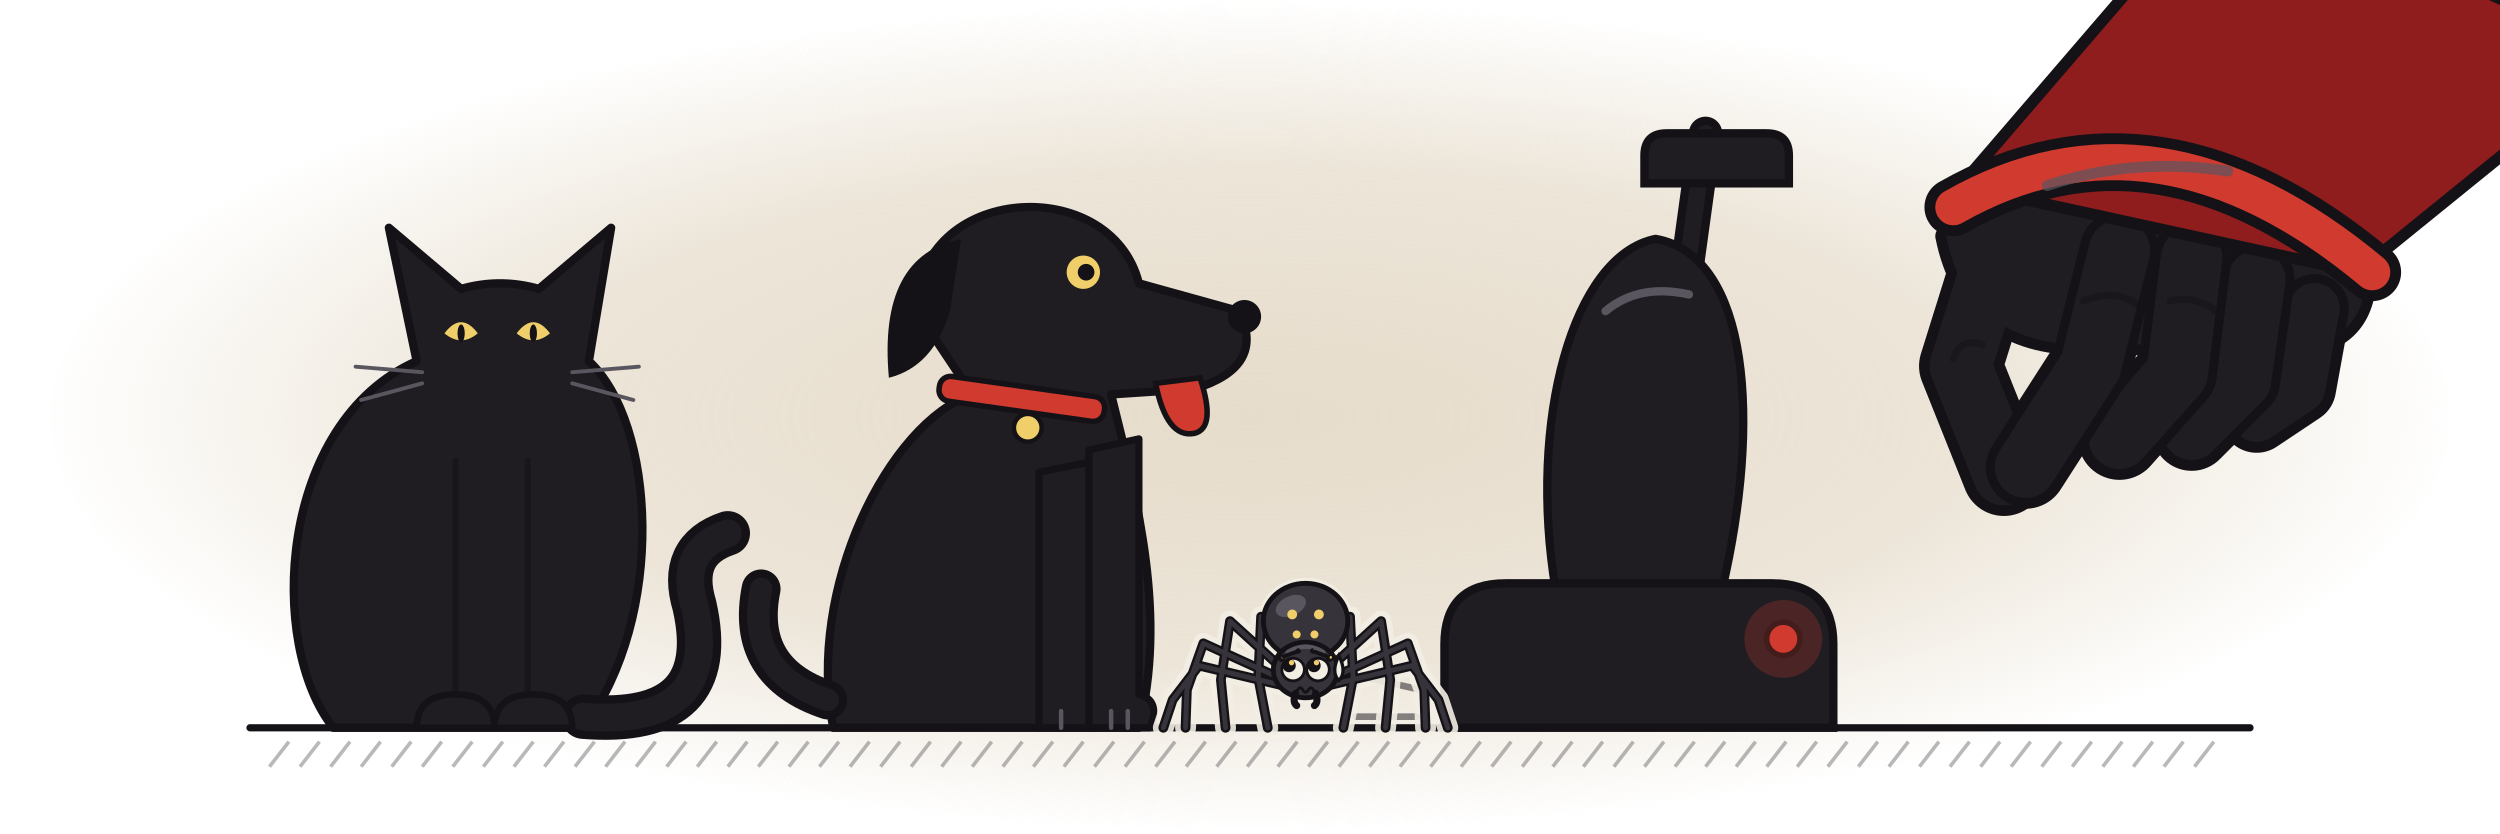
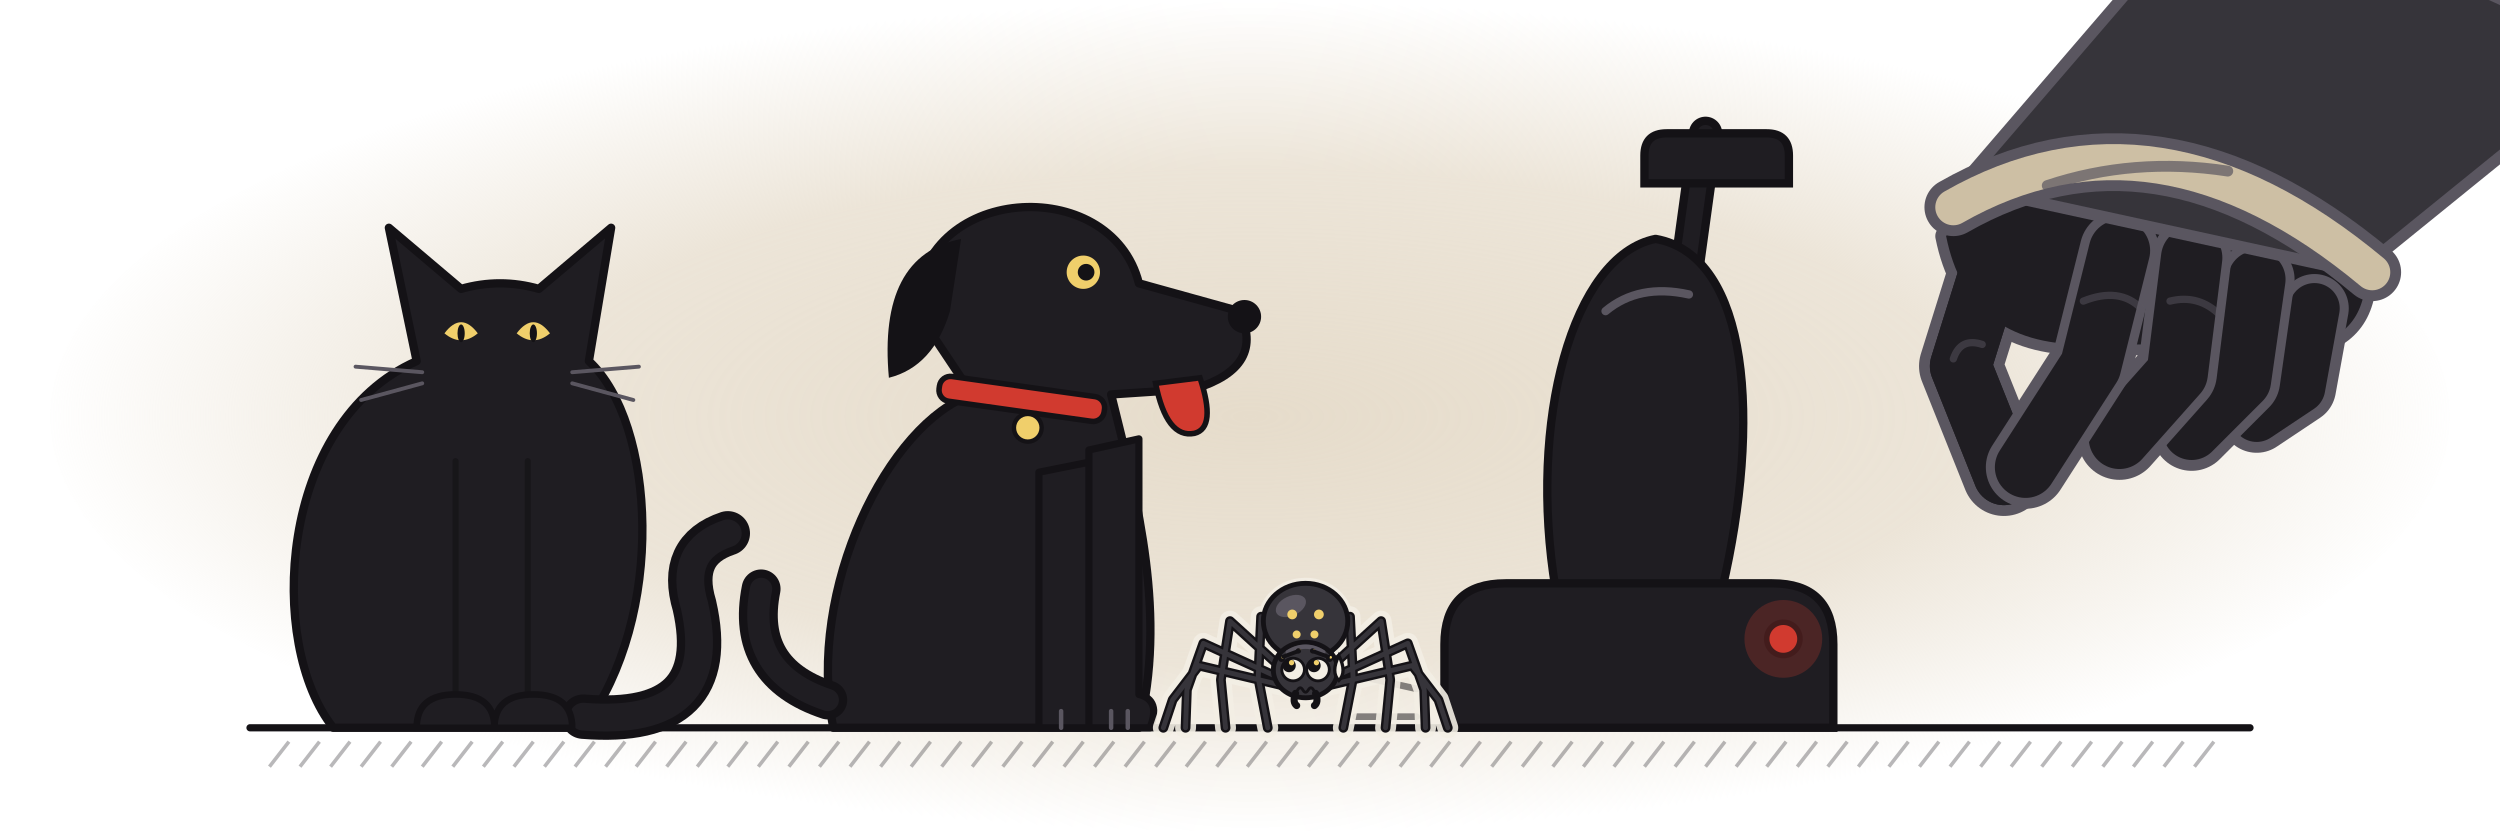
<svg xmlns="http://www.w3.org/2000/svg" viewBox="0 0 900 300" role="img" aria-label="Silhouettes of a cat, a dog, a vacuum and a child's hand">
  <defs>
    <radialGradient id="ccr-glow" cx="50%" cy="50%" r="50%">
      <stop offset="0" stop-color="#e6dccb" />
      <stop offset=".6" stop-color="#e6dccb" stop-opacity=".75" />
      <stop offset="1" stop-color="#e6dccb" stop-opacity="0" />
    </radialGradient>
  </defs>
  <ellipse cx="450" cy="150" rx="432" ry="150" fill="url(#ccr-glow)" />
  <path d="M90 262H810" stroke="#141216" stroke-width="2.6" stroke-linecap="round" />
  <path d="M104 267l-7 9M115 267l-7 9M126 267l-7 9M137 267l-7 9M148 267l-7 9M159 267l-7 9M170 267l-7 9M181 267l-7 9M192 267l-7 9M203 267l-7 9M214 267l-7 9M225 267l-7 9M236 267l-7 9M247 267l-7 9M258 267l-7 9M269 267l-7 9M280 267l-7 9M291 267l-7 9M302 267l-7 9M313 267l-7 9M324 267l-7 9M335 267l-7 9M346 267l-7 9M357 267l-7 9M368 267l-7 9M379 267l-7 9M390 267l-7 9M401 267l-7 9M412 267l-7 9M423 267l-7 9M434 267l-7 9M445 267l-7 9M456 267l-7 9M467 267l-7 9M478 267l-7 9M489 267l-7 9M500 267l-7 9M511 267l-7 9M522 267l-7 9M533 267l-7 9M544 267l-7 9M555 267l-7 9M566 267l-7 9M577 267l-7 9M588 267l-7 9M599 267l-7 9M610 267l-7 9M621 267l-7 9M632 267l-7 9M643 267l-7 9M654 267l-7 9M665 267l-7 9M676 267l-7 9M687 267l-7 9M698 267l-7 9M709 267l-7 9M720 267l-7 9M731 267l-7 9M742 267l-7 9M753 267l-7 9M764 267l-7 9M775 267l-7 9M786 267l-7 9M797 267l-7 9" stroke="#141216" stroke-width="1.3" opacity=".3" />
  <path d="M120 262C96 232 100 152 150 130L140 82L166 104Q180 100 194 104L220 82L212 130C236 152 240 222 210 262Z" fill="#1f1d22" stroke="#141216" stroke-width="3" stroke-linejoin="round" />
  <path d="M210 258q50 4 40 -40q-6 -20 12 -26" stroke="#141216" stroke-width="16" fill="none" stroke-linecap="round" />
  <path d="M210 258q50 4 40 -40q-6 -20 12 -26" stroke="#1f1d22" stroke-width="10" fill="none" stroke-linecap="round" />
  <path d="M160 120q6 -8 12 0q-6 5 -12 0zM186 120q6 -8 12 0q-6 5 -12 0z" fill="#f0cf6b" />
  <ellipse cx="166" cy="120" rx="1.3" ry="3.2" fill="#141216" />
  <ellipse cx="192" cy="120" rx="1.3" ry="3.2" fill="#141216" />
  <path d="M152 134l-24 -2M152 138l-22 6M206 134l24 -2M206 138l22 6" stroke="#5a5660" stroke-width="1.4" fill="none" stroke-linecap="round" stroke-linejoin="round" />
  <path d="M164 166V254M190 166V254" stroke="#141216" stroke-width="2.2" fill="none" stroke-linecap="round" stroke-linejoin="round" opacity=".7" />
  <path d="M150 262q0 -12 14 -12t14 12zM178 262q0 -12 14 -12t14 12z" fill="#1f1d22" stroke="#141216" stroke-width="2.4" />
  <path d="M300 262C290 212 320 152 350 142L330 112C330 66 400 62 410 102L446 112Q456 132 430 140L400 142C410 182 420 222 410 262Z" fill="#1f1d22" stroke="#141216" stroke-width="3" stroke-linejoin="round" />
  <path d="M346 86q-30 6 -26 50q16 -4 22 -24z" fill="#141216" />
  <circle cx="448" cy="114" r="6" fill="#141216" />
  <path d="M416 138q4 20 14 18q8 -2 2 -20z" fill="#d13a2f" stroke="#141216" stroke-width="2" />
  <circle cx="390" cy="98" r="6" fill="#f0cf6b" />
  <circle cx="391" cy="98" r="3" fill="#141216" />
  <rect x="338" y="138" width="60" height="9" rx="4" fill="#d13a2f" stroke="#141216" stroke-width="2" transform="rotate(8 360 142)" />
  <circle cx="370" cy="154" r="5" fill="#f0cf6b" stroke="#141216" stroke-width="1.6" />
  <path d="M374 170V262h20V166z" fill="#1f1d22" stroke="#141216" stroke-width="2.6" stroke-linejoin="round" />
  <path d="M392 162V262h22q4 -10 -4 -12V158z" fill="#1f1d22" stroke="#141216" stroke-width="2.6" stroke-linejoin="round" />
  <path d="M400 256v6M406 256v6M382 256v6" stroke="#5a5660" stroke-width="1.6" fill="none" stroke-linecap="round" stroke-linejoin="round" />
  <path d="M298 252q-30 -10 -24 -40" stroke="#141216" stroke-width="14" fill="none" stroke-linecap="round" />
  <path d="M298 252q-30 -10 -24 -40" stroke="#1f1d22" stroke-width="8" fill="none" stroke-linecap="round" />
  <path d="M590 222L614 48" stroke="#141216" stroke-width="12" fill="none" stroke-linecap="round" stroke-linejoin="round" />
  <path d="M590 222L614 48" stroke="#1f1d22" stroke-width="6" fill="none" stroke-linecap="round" stroke-linejoin="round" />
  <path d="M600 48h36q8 0 8 8v10h-52v-10q0 -8 8 -8z" fill="#1f1d22" stroke="#141216" stroke-width="3" />
  <path d="M560 212C550 152 566 92 596 86C630 92 634 152 620 212Z" fill="#1f1d22" stroke="#141216" stroke-width="3" stroke-linejoin="round" />
  <path d="M520 262V232q0 -22 22 -22h96q22 0 22 22V262Z" fill="#1f1d22" stroke="#141216" stroke-width="3" />
  <circle cx="642" cy="230" r="6" fill="#d13a2f" stroke="#141216" stroke-width="2" />
  <circle cx="642" cy="230" r="14" fill="#d13a2f" opacity=".25" />
  <path d="M578 112q12 -10 30 -6" stroke="#5a5660" stroke-width="3" fill="none" stroke-linecap="round" stroke-linejoin="round" />
  <path d="M510 248l-18 -4M510 258h-22" stroke="#141216" stroke-width="2.4" fill="none" stroke-linecap="round" stroke-linejoin="round" opacity=".5" />
-   <g opacity="1">
+   <g>
    <g transform="translate(724 176) scale(1.3)">
-       <path d="M-18 -70Q-4 -96 40 -98Q86 -98 98 -64Q100 -44 84 -40L20 -40Q-12 -40 -18 -70Z" fill="#141216" stroke="#141216" stroke-width="6" stroke-linejoin="round" />
-       <path d="M-4 -66L-14 -34L-2 -4" stroke="#141216" stroke-width="23" fill="none" stroke-linecap="round" stroke-linejoin="round" />
-       <path d="M30 -66L22 -34L4 -6" stroke="#141216" stroke-width="23" fill="none" stroke-linecap="round" stroke-linejoin="round" />
-       <path d="M50 -64L46 -32L30 -14" stroke="#141216" stroke-width="23" fill="none" stroke-linecap="round" stroke-linejoin="round" />
-       <path d="M68 -58L64 -30L50 -16" stroke="#141216" stroke-width="22" fill="none" stroke-linecap="round" stroke-linejoin="round" />
-       <path d="M84 -50L80 -28L68 -20" stroke="#141216" stroke-width="20" fill="none" stroke-linecap="round" stroke-linejoin="round" />
+       <path d="M-18 -70Q-4 -96 40 -98Q86 -98 98 -64Q100 -44 84 -40L20 -40Q-12 -40 -18 -70Z" fill="#5a5660" stroke="#5a5660" stroke-width="6" stroke-linejoin="round" />
+       <path d="M-4 -66L-14 -34L-2 -4" stroke="#5a5660" stroke-width="23" fill="none" stroke-linecap="round" stroke-linejoin="round" />
+       <path d="M30 -66L22 -34L4 -6" stroke="#5a5660" stroke-width="23" fill="none" stroke-linecap="round" stroke-linejoin="round" />
+       <path d="M50 -64L46 -32L30 -14" stroke="#5a5660" stroke-width="23" fill="none" stroke-linecap="round" stroke-linejoin="round" />
+       <path d="M68 -58L64 -30L50 -16" stroke="#5a5660" stroke-width="22" fill="none" stroke-linecap="round" stroke-linejoin="round" />
+       <path d="M84 -50L80 -28L68 -20" stroke="#5a5660" stroke-width="20" fill="none" stroke-linecap="round" stroke-linejoin="round" />
      <path d="M-18 -70Q-4 -96 40 -98Q86 -98 98 -64Q100 -44 84 -40L20 -40Q-12 -40 -18 -70Z" fill="#1f1d22" />
      <path d="M-4 -66L-14 -34L-2 -4" stroke="#1f1d22" stroke-width="17" fill="none" stroke-linecap="round" stroke-linejoin="round" />
      <path d="M30 -66L22 -34L4 -6" stroke="#1f1d22" stroke-width="17" fill="none" stroke-linecap="round" stroke-linejoin="round" />
      <path d="M50 -64L46 -32L30 -14" stroke="#1f1d22" stroke-width="17" fill="none" stroke-linecap="round" stroke-linejoin="round" />
      <path d="M68 -58L64 -30L50 -16" stroke="#1f1d22" stroke-width="16" fill="none" stroke-linecap="round" stroke-linejoin="round" />
      <path d="M84 -50L80 -28L68 -20" stroke="#1f1d22" stroke-width="14" fill="none" stroke-linecap="round" stroke-linejoin="round" />
      <path d="M-4 -66L-14 -34L-2 -4" stroke="#1f1d22" stroke-width="17" fill="none" stroke-linecap="round" stroke-linejoin="round" />
-       <path d="M84 -50L80 -28L68 -20" stroke="#141216" stroke-width="19" fill="none" stroke-linecap="round" stroke-linejoin="round" />
+       <path d="M84 -50L80 -28L68 -20" stroke="#5a5660" stroke-width="19" fill="none" stroke-linecap="round" stroke-linejoin="round" />
      <path d="M84 -50L80 -28L68 -20" stroke="#1f1d22" stroke-width="14" fill="none" stroke-linecap="round" stroke-linejoin="round" />
-       <path d="M68 -58L64 -30L50 -16" stroke="#141216" stroke-width="21" fill="none" stroke-linecap="round" stroke-linejoin="round" />
+       <path d="M68 -58L64 -30L50 -16" stroke="#5a5660" stroke-width="21" fill="none" stroke-linecap="round" stroke-linejoin="round" />
      <path d="M68 -58L64 -30L50 -16" stroke="#1f1d22" stroke-width="16" fill="none" stroke-linecap="round" stroke-linejoin="round" />
-       <path d="M50 -64L46 -32L30 -14" stroke="#141216" stroke-width="22" fill="none" stroke-linecap="round" stroke-linejoin="round" />
+       <path d="M50 -64L46 -32L30 -14" stroke="#5a5660" stroke-width="22" fill="none" stroke-linecap="round" stroke-linejoin="round" />
      <path d="M50 -64L46 -32L30 -14" stroke="#1f1d22" stroke-width="17" fill="none" stroke-linecap="round" stroke-linejoin="round" />
-       <path d="M30 -66L22 -34L4 -6" stroke="#141216" stroke-width="22" fill="none" stroke-linecap="round" stroke-linejoin="round" />
+       <path d="M30 -66L22 -34L4 -6" stroke="#5a5660" stroke-width="22" fill="none" stroke-linecap="round" stroke-linejoin="round" />
      <path d="M30 -66L22 -34L4 -6" stroke="#1f1d22" stroke-width="17" fill="none" stroke-linecap="round" stroke-linejoin="round" />
-       <path d="M-14 -84L60 -170L170 -120L96 -60Z" fill="#8f1d1d" stroke="#141216" stroke-width="3.2" stroke-linejoin="round" />
-       <path d="M-16 -78Q40 -110 100 -60" stroke="#141216" stroke-width="16" fill="none" stroke-linecap="round" />
-       <path d="M-16 -78Q40 -110 100 -60" stroke="#d13a2f" stroke-width="10" fill="none" stroke-linecap="round" />
-       <path d="M20 -52q10 -4 16 2M44 -52q8 -2 14 4M-8 -40q-6 -2 -8 4" stroke="#141216" stroke-width="2" fill="none" stroke-linecap="round" stroke-linejoin="round" opacity=".5" />
+       <path d="M-14 -84L60 -170L170 -120L96 -60Z" fill="#36343a" stroke="#5a5660" stroke-width="3.2" stroke-linejoin="round" />
+       <path d="M-16 -78Q40 -110 100 -60" stroke="#5a5660" stroke-width="16" fill="none" stroke-linecap="round" />
+       <path d="M-16 -78Q40 -110 100 -60" stroke="#cdbfa4" stroke-width="10" fill="none" stroke-linecap="round" />
+       <path d="M20 -52q10 -4 16 2M44 -52q8 -2 14 4M-8 -40q-6 -2 -8 4" stroke="#5a5660" stroke-width="2" fill="none" stroke-linecap="round" stroke-linejoin="round" opacity=".5" />
      <path d="M10 -84q24 -8 50 -4" stroke="#5a5660" stroke-width="3" fill="none" stroke-linecap="round" stroke-linejoin="round" opacity=".7" />
    </g>
  </g>
  <g transform="translate(470 241.2) scale(0.8 0.8)">
    <g opacity="0.9" stroke="#f3eee4" fill="#f3eee4" stroke-linecap="round" stroke-linejoin="round">
      <path d="M9 -6L20 -24L21.4 3.5L17 26M12 -2L34 -22L38.1 4.4L36 26M13 3L46 -12L53.4 8.9L54 26M10 7L48 -2L59.8 13.4L64 26M-9 -6L-20 -24L-21.3 3.5L-17 26M-12 -2L-34 -22L-38.1 4.4L-36 26M-13 3L-46 -12L-53.4 8.9L-54 26M-10 7L-48 -2L-59.8 13.4L-64 26" stroke-width="9.4" fill="none" />
      <ellipse cx="0" cy="-22" rx="21.5" ry="19.5" stroke-width="0" />
      <ellipse cx="0" cy="0" rx="17" ry="15" stroke-width="0" />
    </g>
    <path d="M9 -6L20 -24L21.4 3.5L17 26M12 -2L34 -22L38.1 4.4L36 26M13 3L46 -12L53.4 8.9L54 26M10 7L48 -2L59.8 13.4L64 26M-9 -6L-20 -24L-21.3 3.5L-17 26M-12 -2L-34 -22L-38.1 4.4L-36 26M-13 3L-46 -12L-53.4 8.9L-54 26M-10 7L-48 -2L-59.8 13.4L-64 26" stroke="#141216" stroke-width="4.4" fill="none" stroke-linecap="round" stroke-linejoin="round" />
    <path d="M9 -6L20 -24L21.4 3.5L17 26M12 -2L34 -22L38.1 4.4L36 26M13 3L46 -12L53.4 8.9L54 26M10 7L48 -2L59.8 13.4L64 26M-9 -6L-20 -24L-21.3 3.5L-17 26M-12 -2L-34 -22L-38.1 4.4L-36 26M-13 3L-46 -12L-53.4 8.9L-54 26M-10 7L-48 -2L-59.8 13.4L-64 26" stroke="#36343a" stroke-width="2.2" fill="none" stroke-linecap="round" stroke-linejoin="round" />
    <ellipse cx="0" cy="-22" rx="19" ry="17" fill="#36343a" stroke="#141216" stroke-width="2.2" />
    <ellipse cx="-6.6" cy="-28.8" rx="7.2" ry="4.4" fill="#5a5660" transform="rotate(-25 -6.6 -28.8)" />
    <g fill="#f0cf6b">
      <circle cx="-6" cy="-25" r="2.2" />
      <circle cx="6" cy="-25" r="2.2" />
      <circle cx="-4" cy="-16" r="1.8" />
      <circle cx="4" cy="-16" r="1.8" />
    </g>
    <ellipse cx="0" cy="0" rx="14.5" ry="12.5" fill="#36343a" stroke="#141216" stroke-width="2.2" />
    <path d="M-8 -8q8 -5 16 0" stroke="#5a5660" stroke-width="2" fill="none" stroke-linecap="round" />
    <path d="M-4.5 10.5q-1.5 4 0.5 5.5M4.5 10.5q1.5 4 -0.5 5.5" stroke="#141216" stroke-width="3.2" fill="none" stroke-linecap="round" />
    <circle cx="-10.8" cy="-5.2" r="1.6" fill="#141216" />
    <circle cx="-10.3" cy="-5.7" r="0.6" fill="#f0cf6b" />
    <circle cx="10.8" cy="-5.2" r="1.6" fill="#141216" />
    <circle cx="11.3" cy="-5.7" r="0.6" fill="#f0cf6b" />
    <circle cx="-3.2" cy="-8.6" r="1.2" fill="#141216" />
    <circle cx="-2.8" cy="-9" r="0.5" fill="#f0cf6b" />
    <circle cx="3.2" cy="-8.6" r="1.2" fill="#141216" />
    <circle cx="3.6" cy="-9" r="0.5" fill="#f0cf6b" />
    <circle cx="-5.6" cy="-0.2" r="5.1" fill="#f3eee4" stroke="#141216" stroke-width="1.3" />
    <circle cx="-7.4" cy="-2" r="3" fill="#141216" />
    <circle cx="-6.3" cy="-3.3" r="1.2" fill="#f0cf6b" />
    <circle cx="5.6" cy="-0.2" r="5.1" fill="#f3eee4" stroke="#141216" stroke-width="1.3" />
    <circle cx="3.8" cy="-2" r="3" fill="#141216" />
    <circle cx="4.9" cy="-3.3" r="1.2" fill="#f0cf6b" />
    <path d="M-10 -6l7 -2.6M10 -6l-7 -2.6" stroke="#141216" stroke-width="1.8" stroke-linecap="round" />
    <path d="M-3.6 9q1.2-2 2.4 0t2.4 0 2.4 0" stroke="#141216" stroke-width="1.3" fill="none" stroke-linecap="round" />
  </g>
  <path d="M482 236q3 6 0 9q-3 -3 0 -9z" fill="#f3eee4" stroke="#141216" stroke-width="1.2" />
</svg>
